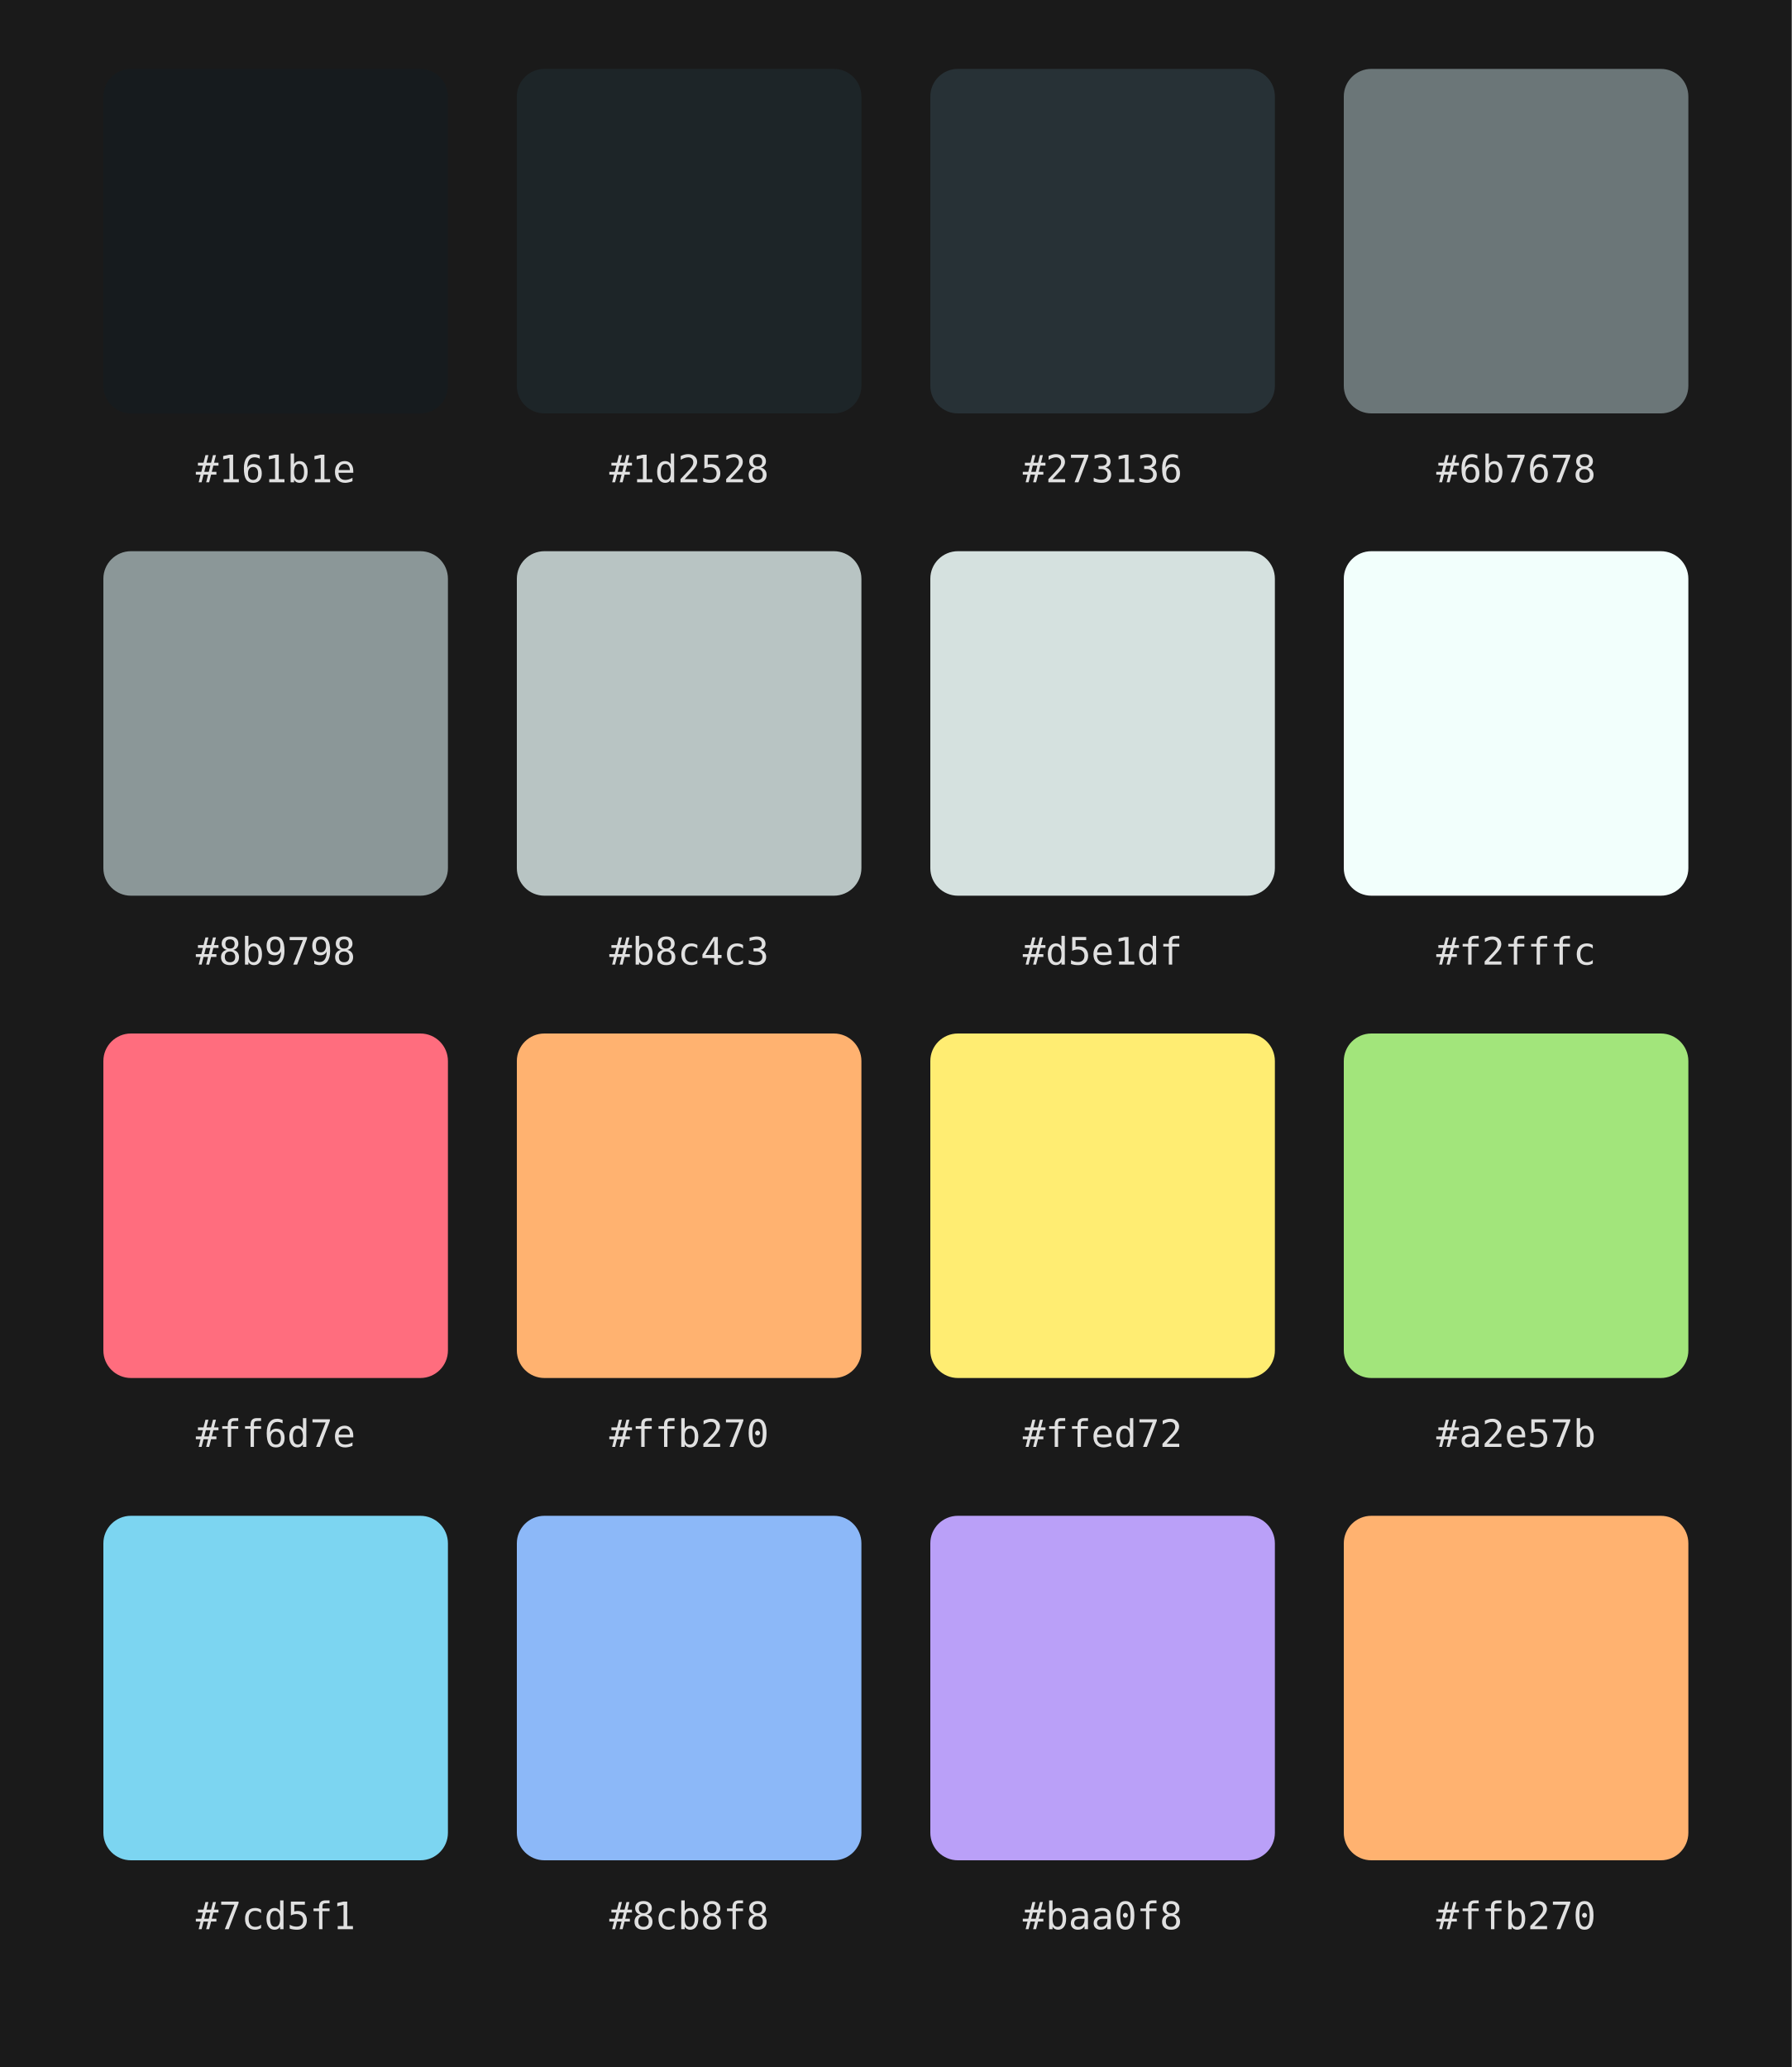
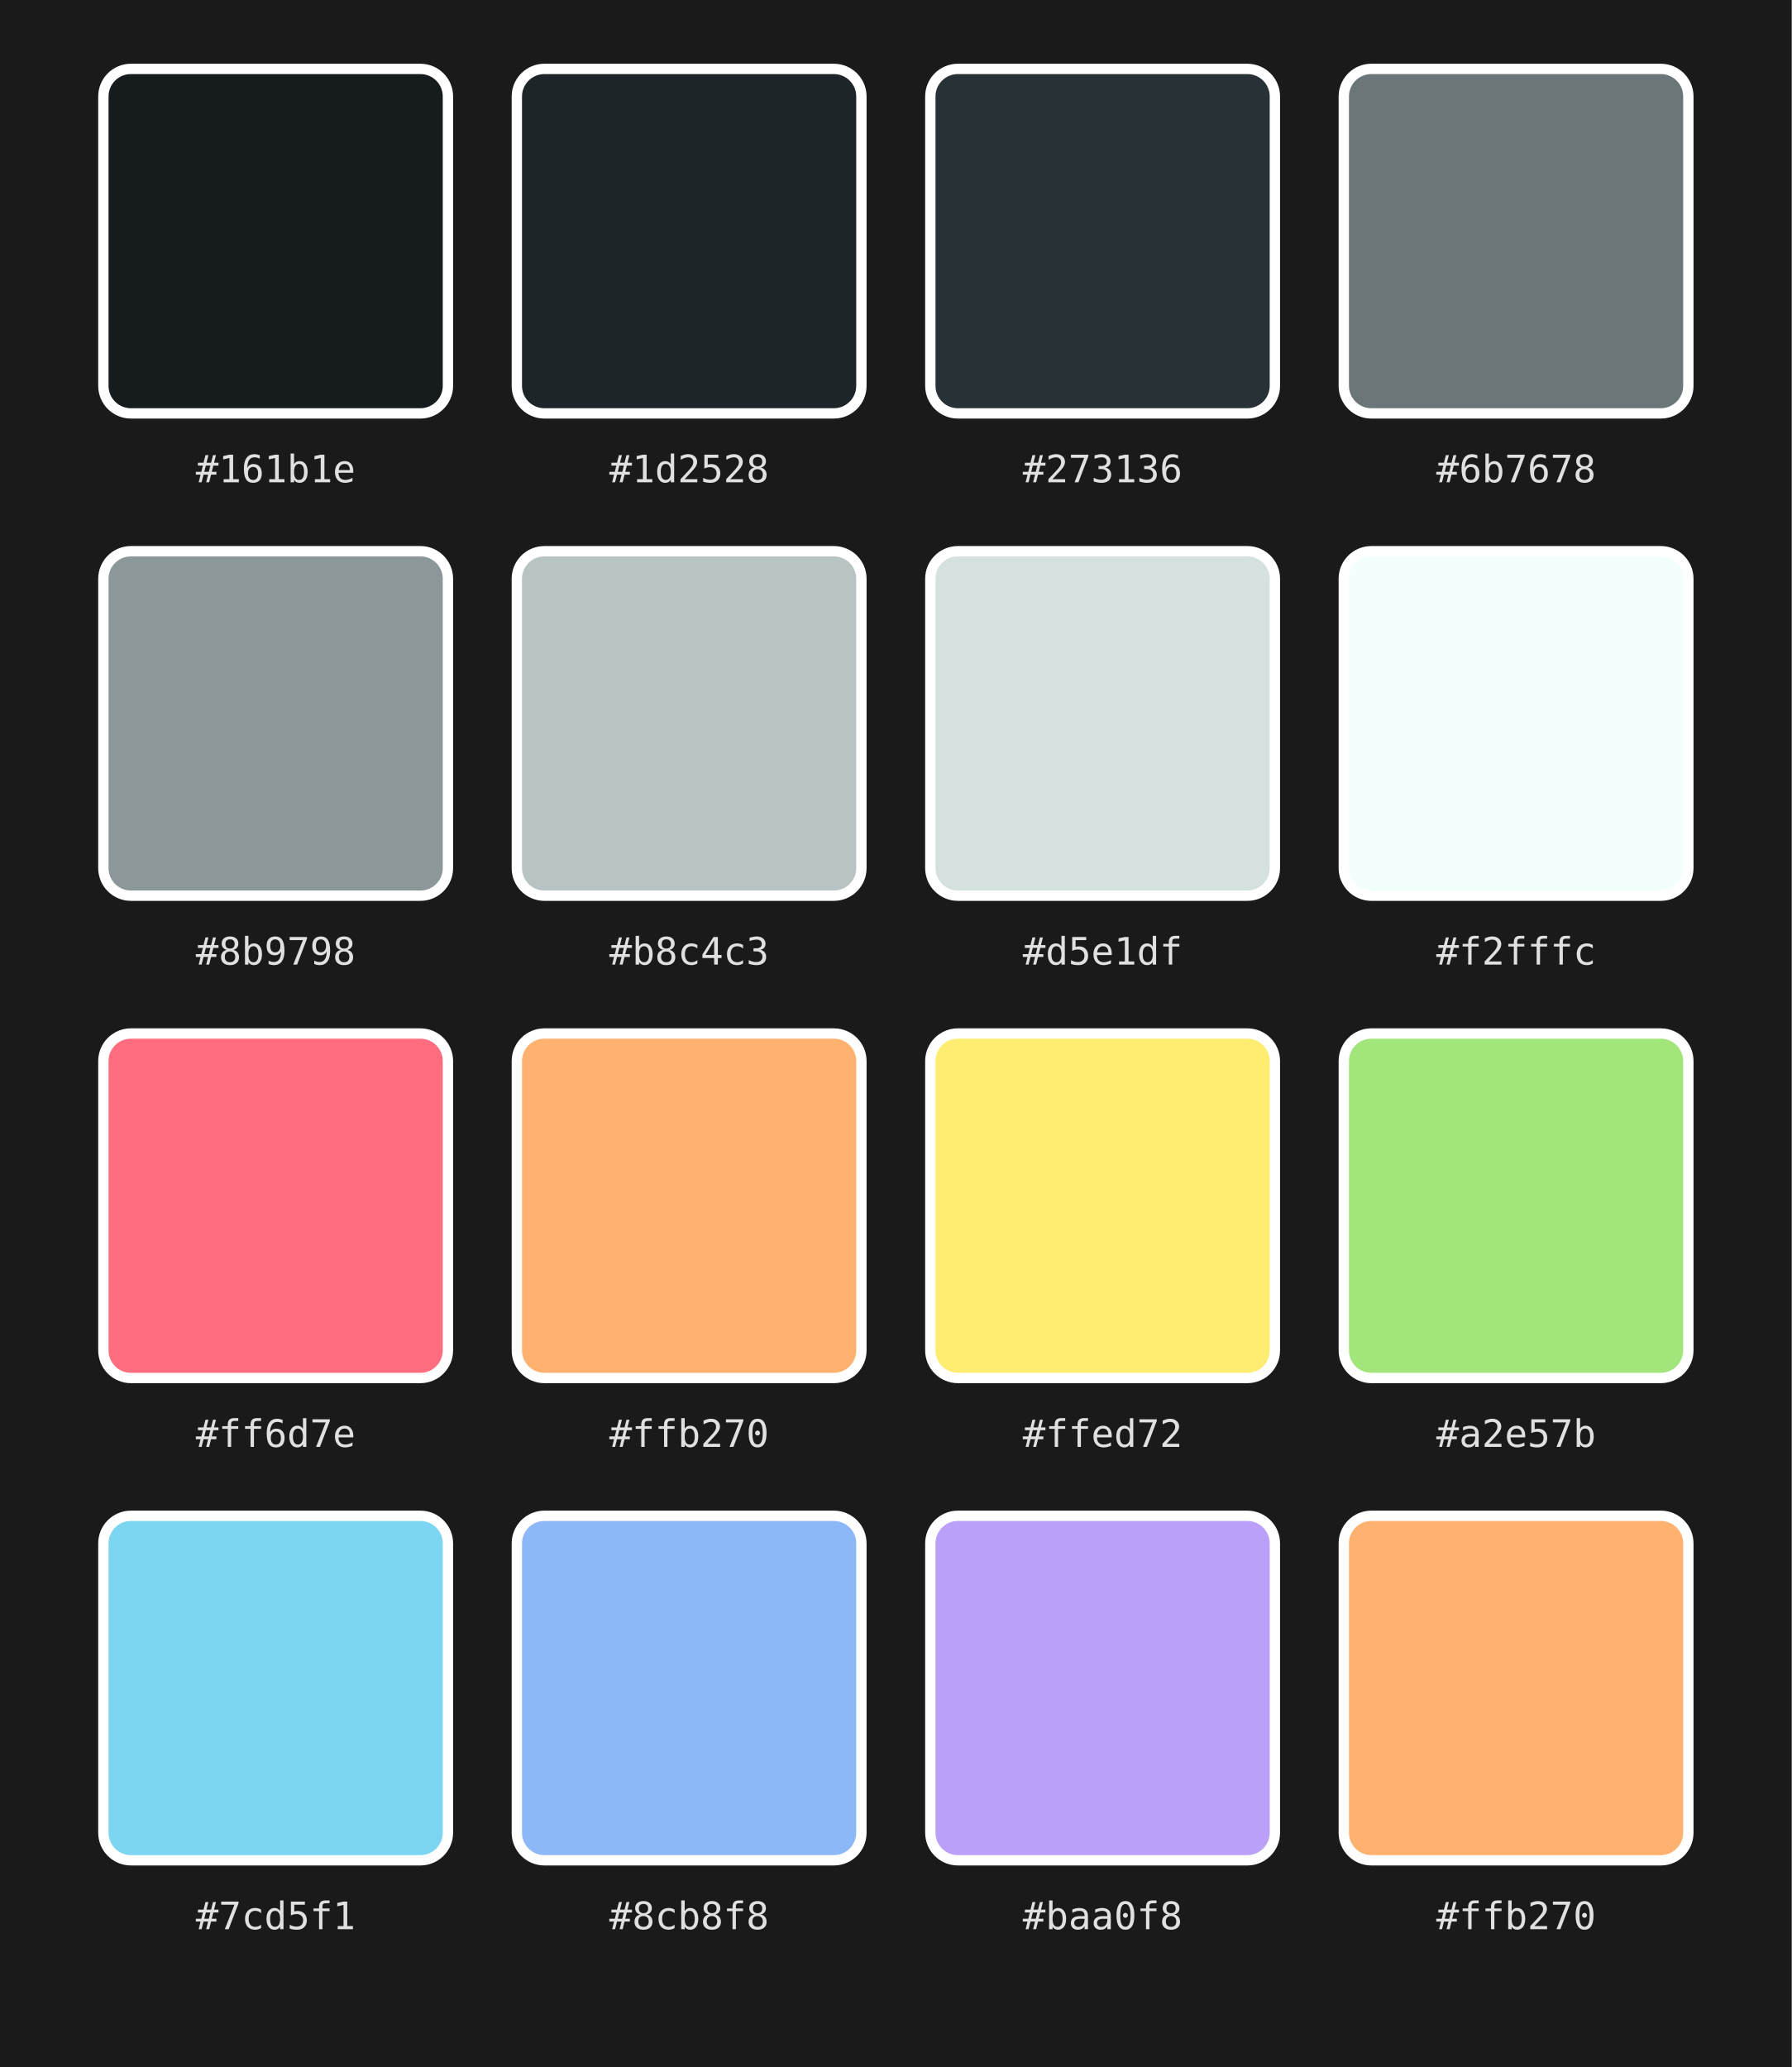
<svg xmlns="http://www.w3.org/2000/svg" width="520" height="600" viewBox="0 0 520 600">
  <rect width="100%" height="100%" fill="#1a1a1a" />
  <style>
    .hex-label { font-family: 'SF Mono', 'Fira Code', 'Consolas', monospace; font-size: 11px; text-anchor: middle; }
  </style>
-   <rect x="30" y="20" width="100" height="100" rx="8" fill="#161b1e" />
+   <rect x="30" y="20" width="100" height="100" rx="8" fill="#161b1e" stroke="#ffffff" stroke-width="3" />
  <text x="80" y="140" class="hex-label" fill="#e0e0e0">#161b1e</text>
-   <rect x="150" y="20" width="100" height="100" rx="8" fill="#1d2528" />
+   <rect x="150" y="20" width="100" height="100" rx="8" fill="#1d2528" stroke="#ffffff" stroke-width="3" />
  <text x="200" y="140" class="hex-label" fill="#e0e0e0">#1d2528</text>
-   <rect x="270" y="20" width="100" height="100" rx="8" fill="#273136" />
+   <rect x="270" y="20" width="100" height="100" rx="8" fill="#273136" stroke="#ffffff" stroke-width="3" />
  <text x="320" y="140" class="hex-label" fill="#e0e0e0">#273136</text>
-   <rect x="390" y="20" width="100" height="100" rx="8" fill="#6b7678" />
+   <rect x="390" y="20" width="100" height="100" rx="8" fill="#6b7678" stroke="#ffffff" stroke-width="3" />
  <text x="440" y="140" class="hex-label" fill="#e0e0e0">#6b7678</text>
-   <rect x="30" y="160" width="100" height="100" rx="8" fill="#8b9798" />
+   <rect x="30" y="160" width="100" height="100" rx="8" fill="#8b9798" stroke="#ffffff" stroke-width="3" />
  <text x="80" y="280" class="hex-label" fill="#e0e0e0">#8b9798</text>
-   <rect x="150" y="160" width="100" height="100" rx="8" fill="#b8c4c3" />
+   <rect x="150" y="160" width="100" height="100" rx="8" fill="#b8c4c3" stroke="#ffffff" stroke-width="3" />
  <text x="200" y="280" class="hex-label" fill="#e0e0e0">#b8c4c3</text>
-   <rect x="270" y="160" width="100" height="100" rx="8" fill="#d5e1df" />
+   <rect x="270" y="160" width="100" height="100" rx="8" fill="#d5e1df" stroke="#ffffff" stroke-width="3" />
  <text x="320" y="280" class="hex-label" fill="#e0e0e0">#d5e1df</text>
-   <rect x="390" y="160" width="100" height="100" rx="8" fill="#f2fffc" />
+   <rect x="390" y="160" width="100" height="100" rx="8" fill="#f2fffc" stroke="#ffffff" stroke-width="3" />
  <text x="440" y="280" class="hex-label" fill="#e0e0e0">#f2fffc</text>
-   <rect x="30" y="300" width="100" height="100" rx="8" fill="#ff6d7e" />
+   <rect x="30" y="300" width="100" height="100" rx="8" fill="#ff6d7e" stroke="#ffffff" stroke-width="3" />
  <text x="80" y="420" class="hex-label" fill="#e0e0e0">#ff6d7e</text>
-   <rect x="150" y="300" width="100" height="100" rx="8" fill="#ffb270" />
+   <rect x="150" y="300" width="100" height="100" rx="8" fill="#ffb270" stroke="#ffffff" stroke-width="3" />
  <text x="200" y="420" class="hex-label" fill="#e0e0e0">#ffb270</text>
-   <rect x="270" y="300" width="100" height="100" rx="8" fill="#ffed72" />
+   <rect x="270" y="300" width="100" height="100" rx="8" fill="#ffed72" stroke="#ffffff" stroke-width="3" />
  <text x="320" y="420" class="hex-label" fill="#e0e0e0">#ffed72</text>
-   <rect x="390" y="300" width="100" height="100" rx="8" fill="#a2e57b" />
+   <rect x="390" y="300" width="100" height="100" rx="8" fill="#a2e57b" stroke="#ffffff" stroke-width="3" />
  <text x="440" y="420" class="hex-label" fill="#e0e0e0">#a2e57b</text>
-   <rect x="30" y="440" width="100" height="100" rx="8" fill="#7cd5f1" />
+   <rect x="30" y="440" width="100" height="100" rx="8" fill="#7cd5f1" stroke="#ffffff" stroke-width="3" />
  <text x="80" y="560" class="hex-label" fill="#e0e0e0">#7cd5f1</text>
-   <rect x="150" y="440" width="100" height="100" rx="8" fill="#8cb8f8" />
+   <rect x="150" y="440" width="100" height="100" rx="8" fill="#8cb8f8" stroke="#ffffff" stroke-width="3" />
  <text x="200" y="560" class="hex-label" fill="#e0e0e0">#8cb8f8</text>
-   <rect x="270" y="440" width="100" height="100" rx="8" fill="#baa0f8" />
+   <rect x="270" y="440" width="100" height="100" rx="8" fill="#baa0f8" stroke="#ffffff" stroke-width="3" />
  <text x="320" y="560" class="hex-label" fill="#e0e0e0">#baa0f8</text>
-   <rect x="390" y="440" width="100" height="100" rx="8" fill="#ffb270" />
+   <rect x="390" y="440" width="100" height="100" rx="8" fill="#ffb270" stroke="#ffffff" stroke-width="3" />
  <text x="440" y="560" class="hex-label" fill="#e0e0e0">#ffb270</text>
</svg>
